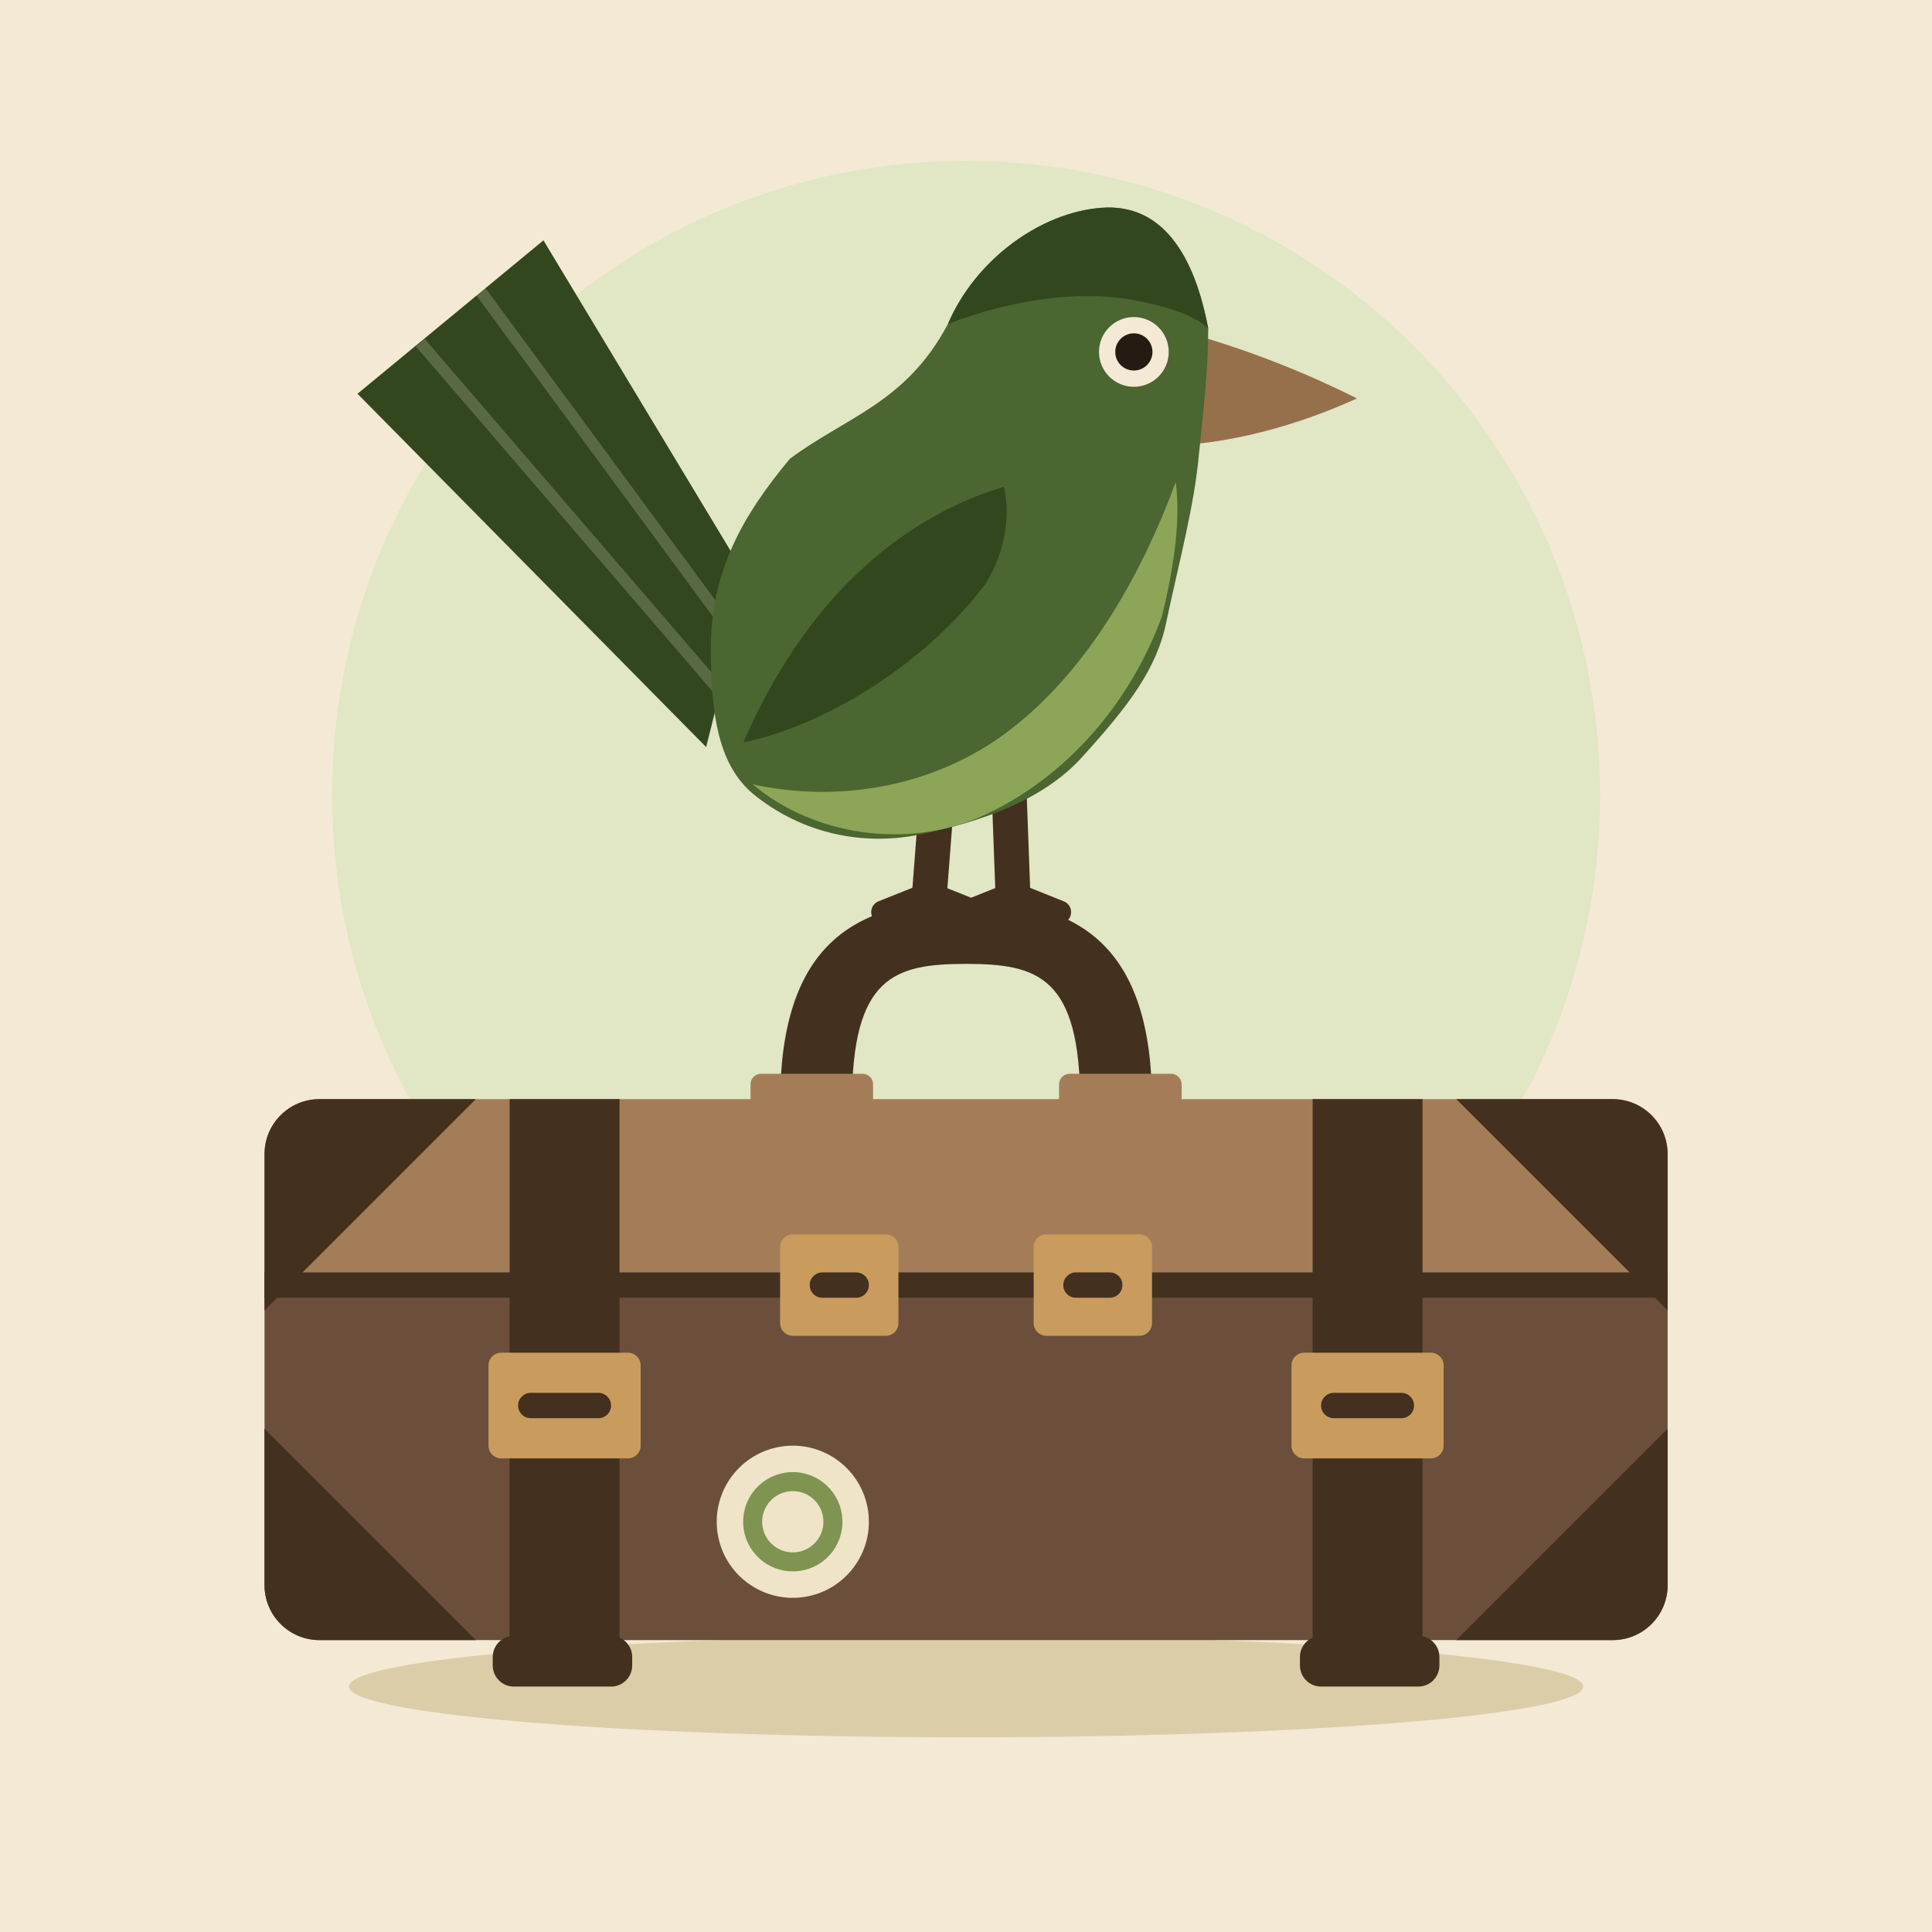
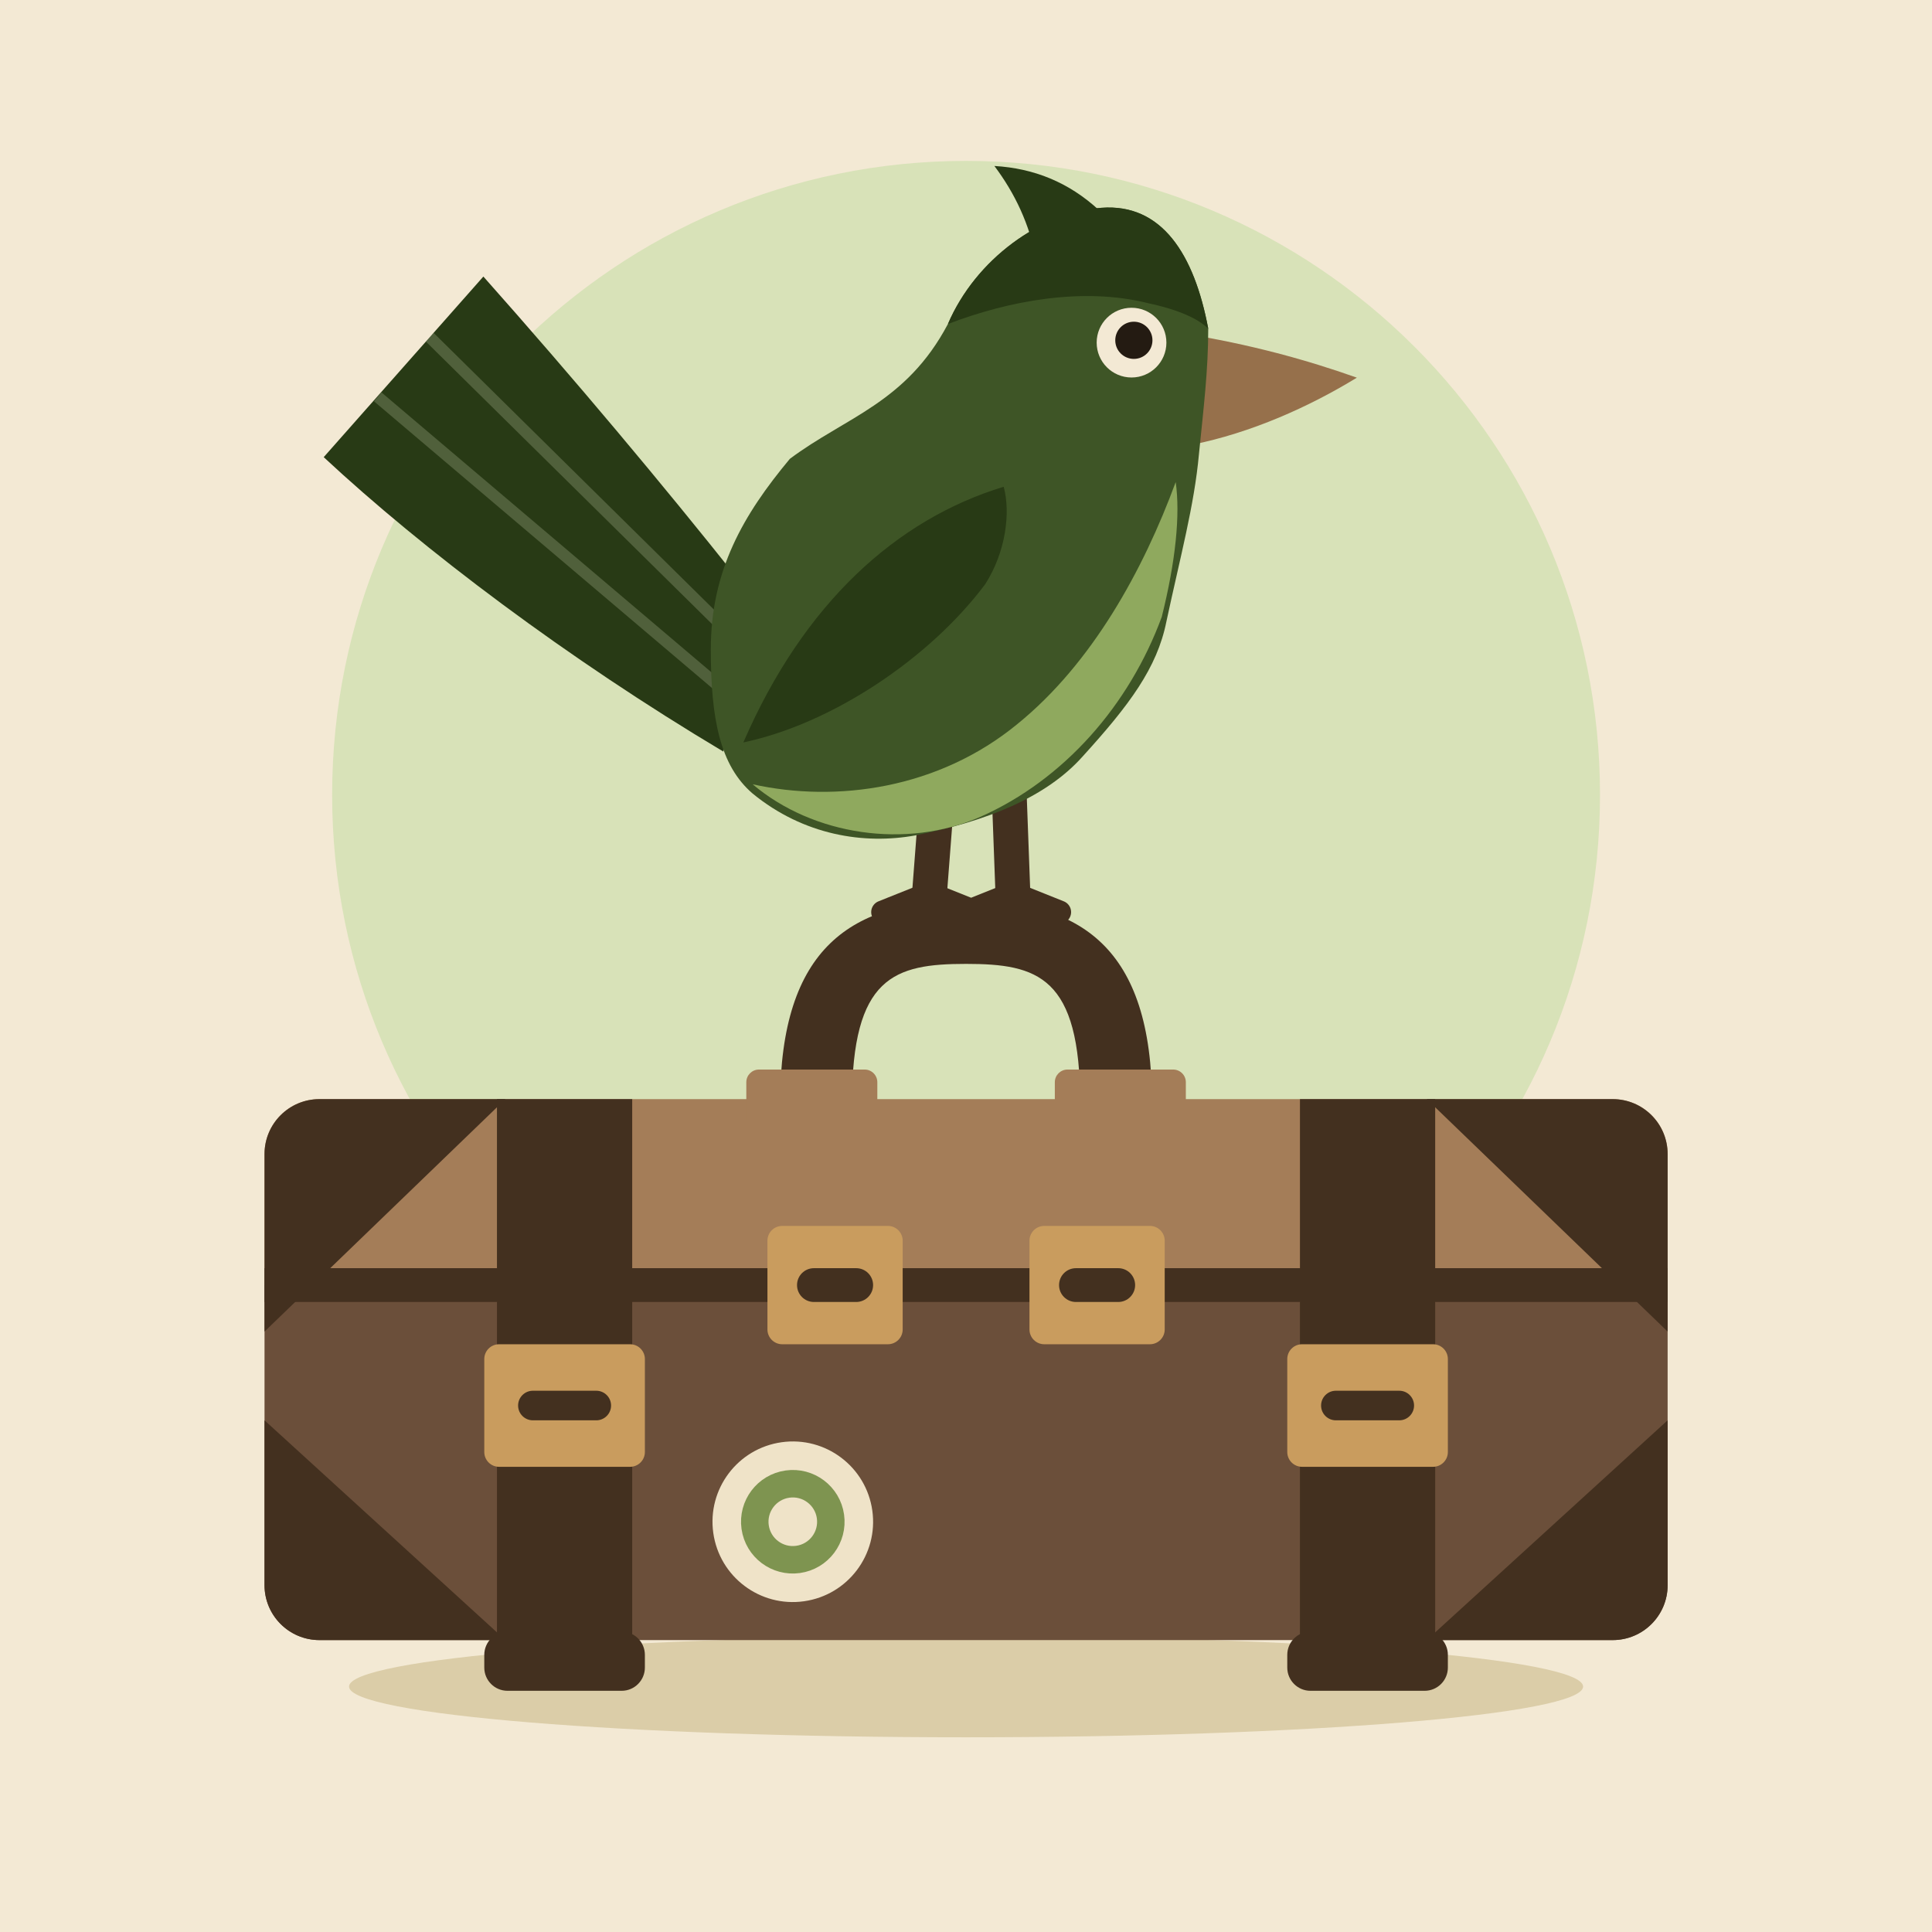
<svg xmlns="http://www.w3.org/2000/svg" viewBox="0 0 1024 1024" width="1024" height="1024">
  <defs>
    <clipPath id="pCase">
      <rect x="180" y="588" width="664" height="256" rx="26" />
    </clipPath>
    <clipPath id="pBody">
      <path d="M616 268C610 236 596 214 570 216C544 218 516 238 504 266C486 300 460 306 436 324C416 348 402 372 402 406C402 436 406 456 420 468C442 486 468 490 490 486C520 480 546 470 562 452C582 430 594 414 598 394C604 366 610 344 612 322C614 302 616 286 616 268Z" />
    </clipPath>
    <clipPath id="pTail">
      <path d="M418 376L330 230L250 296L400 448Z" />
    </clipPath>
+     <clipPath id="pTail2">
+       <path d="M418 376C392 330 362 280 330 230L250 296C286 342 340 398 400 448Z" />
+     </clipPath>
  </defs>
  <rect width="1024" height="1024" fill="#F3E9D4" />
  <g transform="translate(-61.4,-76) scale(1.12)">
-     <circle cx="512" cy="444" r="300" fill="#E1E6C4" />
+     <circle cx="512" cy="444" r="300" fill="#D8E2B8" />
    <ellipse cx="512" cy="866" rx="292" ry="24" fill="#DBCDA8" />
    <g>
      <path d="M180 676H844V818A26 26 0 0 1 818 844H206A26 26 0 0 1 180 818Z" fill="#6B4F3A" />
      <path d="M180 676V614A26 26 0 0 1 206 588H818A26 26 0 0 1 844 614V676Z" fill="#A47D58" />
      <g fill="#43301F">
-         <path d="M180 688V614A26 26 0 0 1 206 588H280Z" />
-         <path d="M844 688V614A26 26 0 0 0 818 588H744Z" />
-         <path d="M180 744V818A26 26 0 0 0 206 844H280Z" />
-         <path d="M844 744V818A26 26 0 0 1 818 844H744Z" />
+         <path d="M180 698V614A26 26 0 0 1 206 588H294Z" />
+         <path d="M844 698V614A26 26 0 0 0 818 588H730Z" />
+         <path d="M180 740V818A26 26 0 0 0 206 844H294Z" />
+         <path d="M844 740V818A26 26 0 0 1 818 844H730Z" />
      </g>
-       <path d="M180 676H844" fill="none" stroke="#43301F" stroke-width="12" clip-path="url(#pCase)" />
+       <path d="M180 676H844" fill="none" stroke="#43301F" stroke-width="16" clip-path="url(#pCase)" />
      <g fill="#43301F">
-         <rect x="288" y="842" width="66" height="24" rx="10" />
-         <rect x="670" y="842" width="66" height="24" rx="10" />
+         <rect x="284" y="840" width="76" height="28" rx="11" />
+         <rect x="664" y="840" width="76" height="28" rx="11" />
      </g>
      <g fill="#43301F">
-         <rect x="296" y="588" width="52" height="256" />
-         <rect x="676" y="588" width="52" height="256" />
+         <rect x="290" y="588" width="64" height="256" />
+         <rect x="670" y="588" width="64" height="256" />
      </g>
      <g fill="#C99C5E">
-         <rect x="286" y="708" width="72" height="50" rx="6" />
-         <rect x="666" y="708" width="72" height="50" rx="6" />
-         <rect x="424" y="652" width="56" height="48" rx="6" />
-         <rect x="544" y="652" width="56" height="48" rx="6" />
+         <rect x="284" y="704" width="76" height="58" rx="7" />
+         <rect x="664" y="704" width="76" height="58" rx="7" />
+         <rect x="418" y="648" width="64" height="56" rx="7" />
+         <rect x="542" y="648" width="64" height="56" rx="7" />
      </g>
      <g fill="#43301F">
-         <rect x="300" y="727" width="44" height="12" rx="6" />
-         <rect x="680" y="727" width="44" height="12" rx="6" />
-         <rect x="438" y="670" width="28" height="12" rx="6" />
-         <rect x="558" y="670" width="28" height="12" rx="6" />
+         <rect x="300" y="726" width="44" height="14" rx="7" />
+         <rect x="680" y="726" width="44" height="14" rx="7" />
+         <rect x="432" y="668" width="36" height="16" rx="8" />
+         <rect x="556" y="668" width="36" height="16" rx="8" />
      </g>
      <g transform="rotate(-8 430 788)">
-         <circle cx="430" cy="788" r="36" fill="#EFE3C8" />
-         <circle cx="430" cy="788" r="19" fill="none" stroke="#7E9450" stroke-width="9" />
+         <circle cx="430" cy="788" r="38" fill="#EFE3C8" />
+         <circle cx="430" cy="788" r="18" fill="none" stroke="#7E9450" stroke-width="13" />
      </g>
    </g>
    <path d="M424 590C424 516 458 494 512 494C566 494 600 516 600 590L566 590C566 530 546 524 512 524C478 524 458 530 458 590Z" fill="#43301F" />
    <g fill="#A47D58">
-       <rect x="410" y="576" width="58" height="26" rx="5" />
-       <rect x="556" y="576" width="58" height="26" rx="5" />
+       <rect x="408" y="574" width="62" height="30" rx="6" />
+       <rect x="554" y="574" width="62" height="30" rx="6" />
    </g>
    <g transform="translate(-51,-71.4) scale(1.1)">
-       <path d="M418 376L330 230L250 296L400 448Z" fill="#33471E" />
-       <g clip-path="url(#pTail)" fill="none" stroke="#E1E6C4" stroke-width="5" opacity="0.22">
-         <path d="M412 400L303 252M406 424L277 274" />
+       <g transform="rotate(-9 416 402)">
+         <path d="M418 376C392 330 362 280 330 230L250 296C286 342 340 398 400 448Z" fill="#283A15" />
+         <g clip-path="url(#pTail2)" fill="none" stroke="#E1E6C4" stroke-width="5" opacity="0.22">
+           <path d="M412 400L303 252M406 424L277 274" />
+         </g>
      </g>
      <g fill="none" stroke="#43301F" stroke-width="15" stroke-linecap="round">
        <path d="M500 460L496 512M530 458L532 512" />
      </g>
      <g fill="none" stroke="#43301F" stroke-width="10" stroke-linecap="round" stroke-linejoin="round">
        <path d="M476 519L496 511L516 519M512 519L532 511L552 519" />
      </g>
-       <path d="M608 270C636 278 660 288 680 298C658 308 632 316 606 318C614 305 615 285 608 270Z" fill="#96704B" />
-       <path d="M616 268C610 236 596 214 570 216C544 218 516 238 504 266C486 300 460 306 436 324C416 348 402 372 402 406C402 436 406 456 420 468C442 486 468 490 490 486C520 480 546 470 562 452C582 430 594 414 598 394C604 366 610 344 612 322C614 302 616 286 616 268Z" fill="#4B6630" />
-       <path d="M420 464C446 486 486 492 518 478C554 462 582 430 596 392C602 368 604 348 602 334C588 372 566 412 534 438C500 466 456 472 420 464Z" fill="#8CA557" clip-path="url(#pBody)" />
-       <path d="M616 268C610 236 596 214 570 216C544 218 516 238 504 266C530 256 562 250 590 257C604 260 612 264 616 268Z" fill="#33471E" clip-path="url(#pBody)" />
-       <path d="M528 336C482 350 442 386 416 446C454 438 496 410 520 378C529 364 531 347 528 336Z" fill="#33471E" />
-       <circle cx="584" cy="278" r="15" fill="#F3E9D4" />
-       <circle cx="584" cy="278" r="8" fill="#241B12" />
+       <path d="M608 270C636 278 660 288 680 298C658 308 632 316 606 318C614 305 615 285 608 270Z" fill="#96704B" transform="rotate(-7 607 294)" />
+       <path d="M616 268C610 236 596 214 570 216C544 218 516 238 504 266C486 300 460 306 436 324C416 348 402 372 402 406C402 436 406 456 420 468C442 486 468 490 490 486C520 480 546 470 562 452C582 430 594 414 598 394C604 366 610 344 612 322C614 302 616 286 616 268Z" fill="#3E5526" />
+       <path d="M420 464C446 486 486 492 518 478C554 462 582 430 596 392C602 368 604 348 602 334C588 372 566 412 534 438C500 466 456 472 420 464Z" fill="#8FA95E" clip-path="url(#pBody)" />
+       <path d="M569 217C556 205 541 199 524 198C533 210 539 223 542 238C549 228 558 220 569 217Z" fill="#283A15" />
+       <path d="M616 268C610 236 596 214 570 216C544 218 516 238 504 266C530 256 562 250 590 257C604 260 612 264 616 268Z" fill="#283A15" clip-path="url(#pBody)" />
+       <path d="M528 336C482 350 442 386 416 446C454 438 496 410 520 378C529 364 531 347 528 336Z" fill="#283A15" />
+       <circle cx="583" cy="274" r="15" fill="#F3E9D4" />
+       <circle cx="584" cy="273" r="8" fill="#241B12" />
    </g>
  </g>
</svg>
